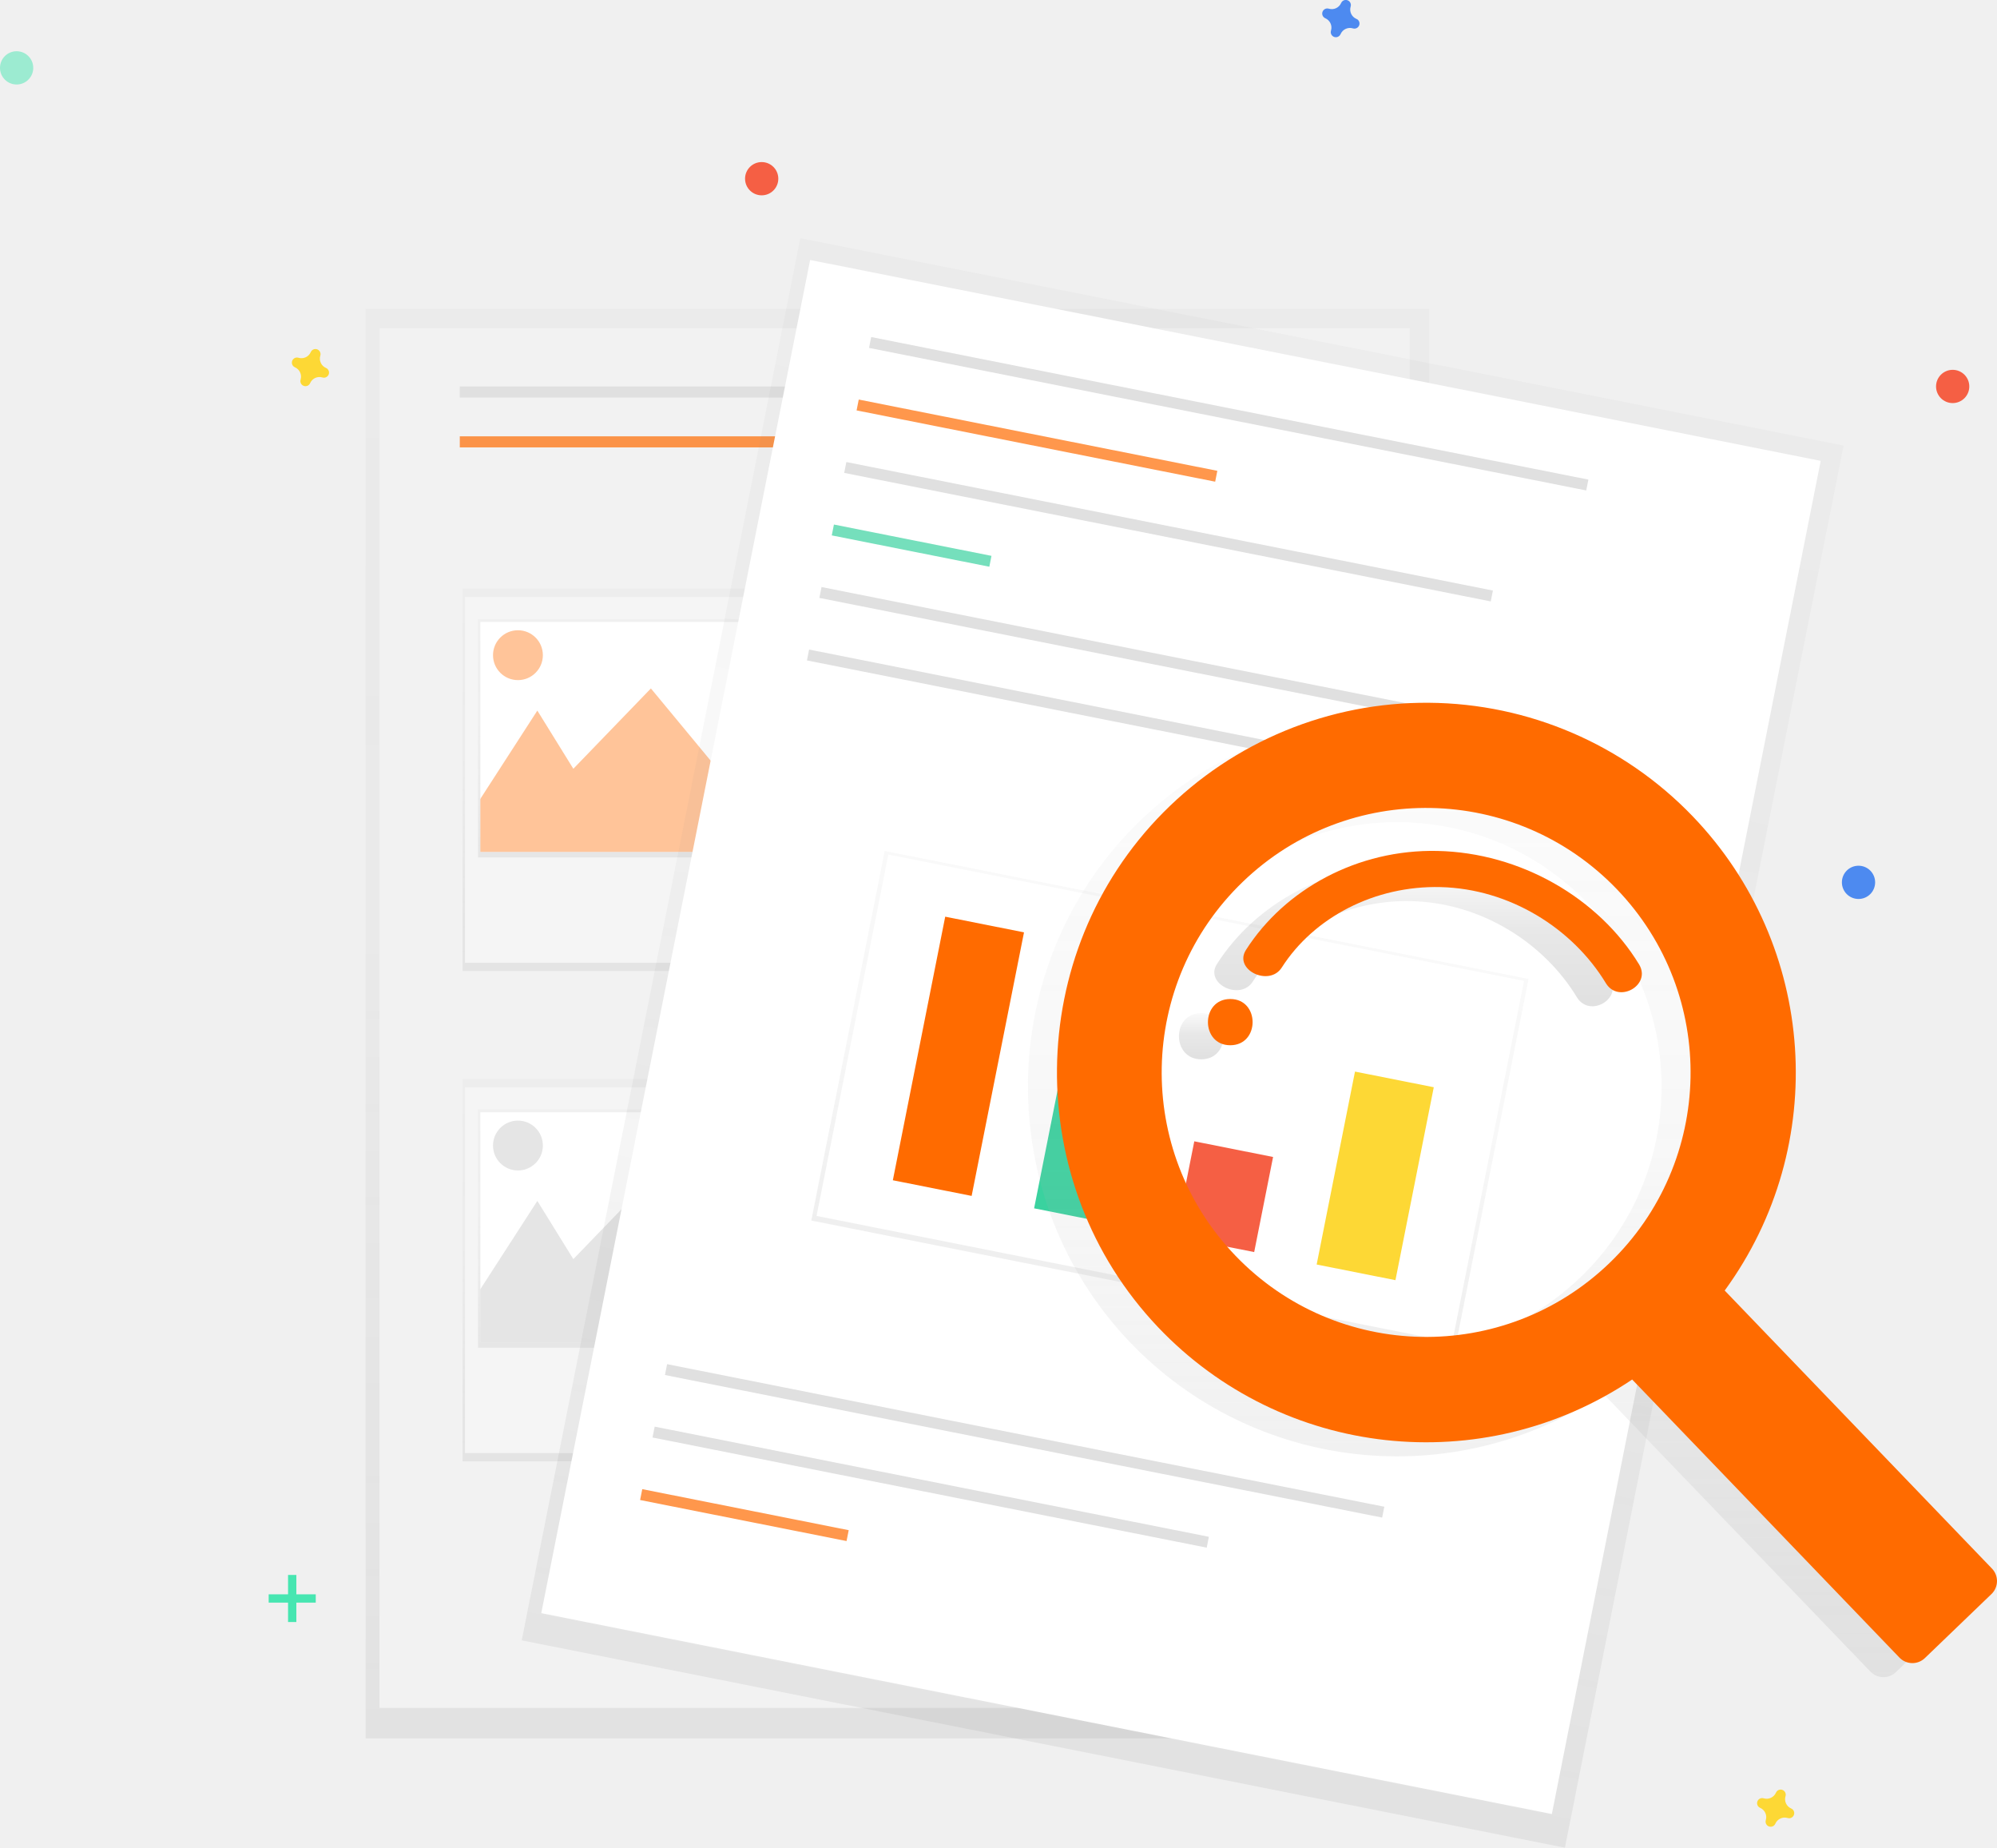
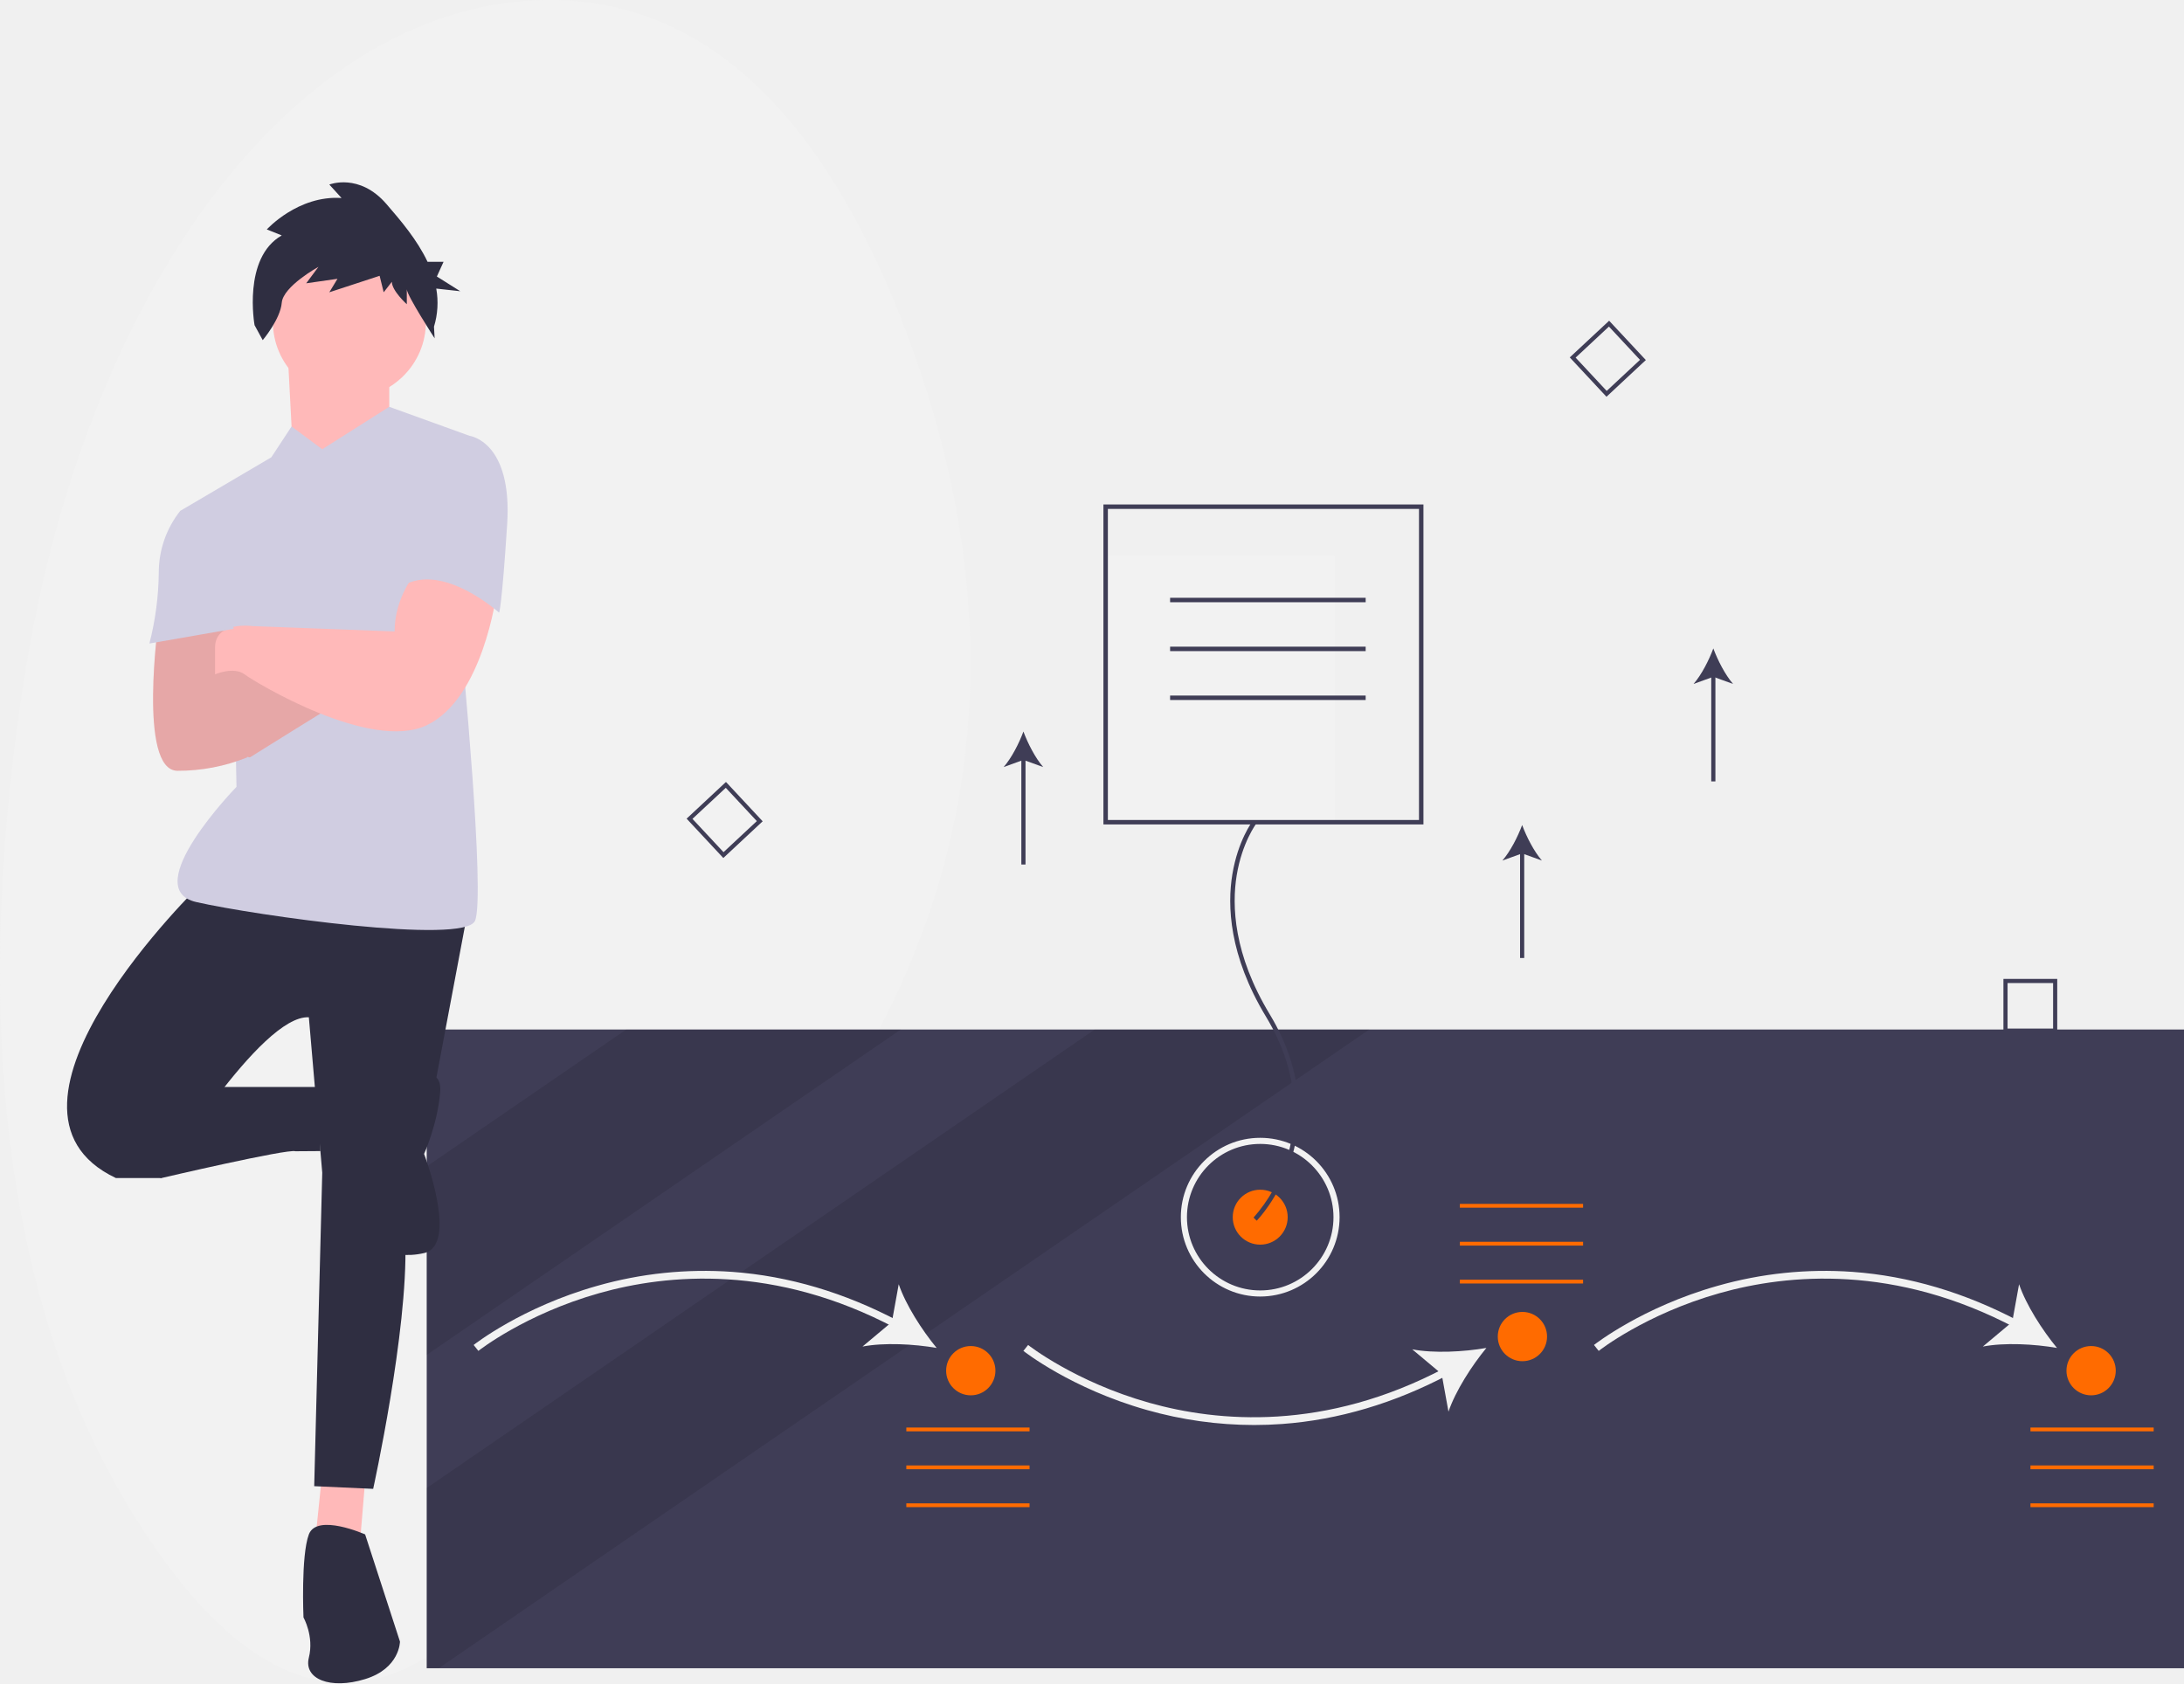
- <svg xmlns="http://www.w3.org/2000/svg" xmlns:xlink="http://www.w3.org/1999/xlink" id="9a5c15f4-7944-40bc-b8da-d63b7d478a28" data-name="Layer 1" width="842" height="778.92" viewBox="0 0 842 778.92">
-   <defs>
-     <linearGradient id="a91ba363-77be-43f7-9cf6-91c4a3880d9c" x1="378.37" y1="732.81" x2="378.37" y2="130.21" gradientUnits="userSpaceOnUse">
-       <stop offset="0" stop-color="gray" stop-opacity="0.25" />
-       <stop offset="0.54" stop-color="gray" stop-opacity="0.12" />
-       <stop offset="1" stop-color="gray" stop-opacity="0.1" />
-     </linearGradient>
-     <linearGradient id="d1e6aa0e-d79d-4f6f-afbb-c37e9ed80ff9" x1="274.44" y1="409.32" x2="274.44" y2="248.16" xlink:href="#a91ba363-77be-43f7-9cf6-91c4a3880d9c" />
-     <linearGradient id="a279b039-1afd-4281-8292-ccd5c8c9b734" x1="274.44" y1="361.44" x2="274.44" y2="261.01" xlink:href="#a91ba363-77be-43f7-9cf6-91c4a3880d9c" />
-     <clipPath id="42e7b1d1-2be2-47b0-aacb-a853df270819" transform="translate(-179 -60.54)">
-       <rect id="cf34cfb5-9399-4bae-9cea-d47bbef6cb3a" data-name="&lt;Rectangle&gt;" x="381.54" y="322.72" width="143.79" height="96.93" fill="#fff" />
-     </clipPath>
-     <linearGradient id="972637f2-71db-4198-9c75-a0854a7fe249" x1="274.44" y1="616.03" x2="274.44" y2="454.87" xlink:href="#a91ba363-77be-43f7-9cf6-91c4a3880d9c" />
-     <linearGradient id="6c85befd-f960-412c-83e0-663d4b13bf85" x1="274.44" y1="568.15" x2="274.44" y2="467.72" xlink:href="#a91ba363-77be-43f7-9cf6-91c4a3880d9c" />
-     <clipPath id="f66b8fac-771d-49bf-85c7-4ce29a79f723" transform="translate(-179 -60.54)">
-       <rect id="7439734d-5f7c-428f-88ce-e68b86a45c07" data-name="&lt;Rectangle&gt;" x="381.54" y="529.42" width="143.79" height="96.93" fill="#fff" />
-     </clipPath>
-     <linearGradient id="598f8edf-c762-4b18-b52d-250fc678075a" x1="688.76" y1="765.86" x2="688.76" y2="163.26" gradientTransform="translate(1142.22 -188.53) rotate(90)" xlink:href="#a91ba363-77be-43f7-9cf6-91c4a3880d9c" />
-     <linearGradient id="013b841e-9a42-49b8-8a36-6db9ed002b72" x1="688.18" y1="568.49" x2="688.18" y2="409.67" gradientTransform="translate(1161.39 -164.01) rotate(90)" xlink:href="#a91ba363-77be-43f7-9cf6-91c4a3880d9c" />
-     <linearGradient id="f8cab3c1-d868-48bc-b87d-cd2075ddc26a" x1="810.6" y1="767.54" x2="810.6" y2="362.71" gradientUnits="userSpaceOnUse">
-       <stop offset="0" stop-color="#b3b3b3" stop-opacity="0.25" />
-       <stop offset="0.54" stop-color="#b3b3b3" stop-opacity="0.1" />
-       <stop offset="1" stop-color="#b3b3b3" stop-opacity="0.05" />
-     </linearGradient>
-     <linearGradient id="043d467e-585e-47c7-bb2c-06dd6f5be04b" x1="685.49" y1="507.08" x2="685.49" y2="487.6" gradientUnits="userSpaceOnUse">
-       <stop offset="0" stop-opacity="0.12" />
-       <stop offset="0.55" stop-opacity="0.09" />
-       <stop offset="1" stop-opacity="0.02" />
-     </linearGradient>
-     <linearGradient id="be08032f-102d-431e-9b5f-1e4ebfc8159b" x1="774.99" y1="484.73" x2="774.99" y2="425.15" xlink:href="#043d467e-585e-47c7-bb2c-06dd6f5be04b" />
-   </defs>
-   <g opacity="0.5">
-     <rect x="154.15" y="130.21" width="448.44" height="602.6" fill="url(#a91ba363-77be-43f7-9cf6-91c4a3880d9c)" />
-   </g>
-   <rect x="159.99" y="138.39" width="434.43" height="581.58" fill="#f2f2f2" />
-   <rect x="193.86" y="162.91" width="149.48" height="4.67" fill="#e0e0e0" />
-   <rect x="193.86" y="183.93" width="149.48" height="4.67" fill="#ff6b00" opacity="0.7" />
-   <rect x="365.53" y="162.91" width="149.48" height="4.67" fill="#e0e0e0" />
-   <rect x="388.88" y="296.05" width="149.48" height="4.67" fill="#e0e0e0" />
-   <rect x="392.39" y="308.89" width="149.48" height="4.67" fill="#e0e0e0" />
-   <rect x="399.4" y="321.74" width="149.48" height="4.67" fill="#e0e0e0" />
-   <rect x="388.88" y="502.75" width="149.48" height="4.67" fill="#e0e0e0" />
-   <rect x="392.39" y="515.6" width="149.48" height="4.67" fill="#e0e0e0" />
-   <rect x="399.4" y="528.44" width="149.48" height="4.67" fill="#e0e0e0" />
-   <g opacity="0.5">
-     <rect x="195.03" y="248.16" width="158.82" height="161.16" fill="url(#d1e6aa0e-d79d-4f6f-afbb-c37e9ed80ff9)" />
-   </g>
-   <rect x="196.03" y="251.67" width="156.32" height="154.15" fill="#f5f5f5" />
-   <g opacity="0.5">
-     <rect x="201.54" y="261.01" width="145.8" height="100.43" fill="url(#a279b039-1afd-4281-8292-ccd5c8c9b734)" />
-   </g>
-   <rect id="e1f34465-d008-41db-868b-e00503fb87b3" data-name="&lt;Rectangle&gt;" x="202.54" y="262.18" width="143.79" height="96.93" fill="#fff" />
-   <g clip-path="url(#42e7b1d1-2be2-47b0-aacb-a853df270819)">
-     <polygon points="190.35 355.61 226.56 299.55 241.74 324.07 274.44 290.21 302.47 324.07 326.99 273.86 390.05 374.29 185.68 367.28 190.35 355.61" fill="#ff6b00" opacity="0.4" />
-     <circle cx="218.38" cy="276.19" r="10.51" fill="#ff6b00" opacity="0.4" />
-   </g>
-   <g opacity="0.5">
-     <rect x="195.03" y="454.87" width="158.82" height="161.16" fill="url(#972637f2-71db-4198-9c75-a0854a7fe249)" />
-   </g>
-   <rect x="196.03" y="458.37" width="156.32" height="154.15" fill="#f5f5f5" />
-   <g opacity="0.5">
-     <rect x="201.54" y="467.72" width="145.8" height="100.43" fill="url(#6c85befd-f960-412c-83e0-663d4b13bf85)" />
-   </g>
-   <rect id="c95ac4f6-be4d-44a3-92c2-5c8066e2b531" data-name="&lt;Rectangle&gt;" x="202.54" y="468.88" width="143.79" height="96.93" fill="#fff" />
-   <g clip-path="url(#f66b8fac-771d-49bf-85c7-4ce29a79f723)">
-     <polygon points="190.35 562.31 226.56 506.25 241.74 530.78 274.44 496.91 302.47 530.78 326.99 480.56 390.05 580.99 185.68 573.99 190.35 562.31" fill="#bdbdbd" opacity="0.4" />
-     <circle cx="218.38" cy="482.9" r="10.51" fill="#bdbdbd" opacity="0.4" />
-   </g>
-   <g opacity="0.5">
-     <rect x="376.36" y="276.01" width="602.6" height="448.44" transform="translate(-124.09 1006.82) rotate(-78.76)" fill="url(#598f8edf-c762-4b18-b52d-250fc678075a)" />
-   </g>
-   <rect x="386.18" y="280.49" width="581.58" height="434.43" transform="translate(-122.17 1004.12) rotate(-78.76)" fill="#fff" />
-   <rect x="542.89" y="232.65" width="308.31" height="4.67" transform="translate(-119.81 -191.93) rotate(11.24)" fill="#e0e0e0" />
-   <rect x="456.83" y="665.62" width="308.31" height="4.67" transform="translate(-37.05 -166.84) rotate(11.24)" fill="#e0e0e0" />
-   <rect x="452.26" y="685.13" width="238.24" height="4.67" transform="translate(-34.01 -158.75) rotate(11.24)" fill="#e0e0e0" />
-   <rect x="448.46" y="696.91" width="88.75" height="4.67" transform="translate(-33.22 -143.21) rotate(11.24)" fill="#ff6b00" opacity="0.7" />
-   <rect x="539.13" y="243.97" width="154.15" height="4.67" transform="translate(-119.16 -175.95) rotate(11.24)" fill="#ff6b00" opacity="0.7" />
-   <rect x="532.71" y="282.38" width="277.94" height="4.67" transform="translate(-110.6 -186.03) rotate(11.24)" fill="#e0e0e0" />
-   <rect x="529.49" y="288.24" width="67.73" height="4.67" transform="translate(-111.54 -164.8) rotate(11.24)" fill="#3ad29f" opacity="0.7" />
-   <rect x="521.95" y="338.03" width="308.31" height="4.67" transform="translate(-99.67 -185.82) rotate(11.24)" fill="#e0e0e0" />
-   <g opacity="0.5">
-     <rect x="592.89" y="385.78" width="158.82" height="276.77" transform="translate(-151.88 1020.84) rotate(-78.76)" fill="url(#013b841e-9a42-49b8-8a36-6db9ed002b72)" />
-   </g>
-   <rect x="535.78" y="445.94" width="273.27" height="155.32" transform="translate(-64.02 -181.59) rotate(11.24)" fill="#fff" />
-   <rect x="516.71" y="364.38" width="308.31" height="4.67" transform="translate(-94.63 -184.29) rotate(11.24)" fill="#e0e0e0" />
-   <rect x="566.14" y="449.2" width="33.87" height="113.28" transform="translate(-69.19 -164.51) rotate(11.24)" fill="#ff6b00" />
-   <rect x="622.06" y="498.05" width="33.87" height="75.91" transform="translate(-62.24 -174.83) rotate(11.24)" fill="#3ad29f" />
-   <rect x="678.21" y="544.59" width="33.87" height="40.87" transform="translate(-55.5 -185.22) rotate(11.24)" fill="#f55f44" />
-   <rect x="741.87" y="514.79" width="33.87" height="82.92" transform="translate(-55.99 -197.8) rotate(11.24)" fill="#fdd835" />
-   <path d="M880.45,410.55a155.89,155.89,0,0,0-223.11-1.68c-59,59.48-60,156.33-2.29,217.07A155.89,155.89,0,0,0,854.95,648L967.64,765.21a7.59,7.59,0,0,0,10.73.21l28.08-27a7.59,7.59,0,0,0,.21-10.73L894,610.49A155.9,155.9,0,0,0,880.45,410.55ZM845.35,599a111.5,111.5,0,1,1,3.1-157.66A111.5,111.5,0,0,1,845.35,599Z" transform="translate(-179 -60.54)" fill="url(#f8cab3c1-d868-48bc-b87d-cd2075ddc26a)" />
-   <path d="M685.49,487.6c-12.54,0-12.56,19.49,0,19.49S698.05,487.6,685.49,487.6Z" transform="translate(-179 -60.54)" fill="url(#043d467e-585e-47c7-bb2c-06dd6f5be04b)" />
-   <path d="M772.9,425.17c-33.75-.76-64.46,16.17-80.79,41.73-5.33,8.34,9.8,15.71,15.1,7.41,13.52-21.16,39.21-34.6,67-33.9,29.12.73,55.62,17.39,69.65,40.51,5.32,8.77,19.27.8,14-7.92C840.8,445,807.76,426,772.9,425.17Z" transform="translate(-179 -60.54)" fill="url(#be08032f-102d-431e-9b5f-1e4ebfc8159b)" />
-   <path d="M892.68,404.63a155.89,155.89,0,0,0-223.11-1.68c-59,59.48-60,156.33-2.29,217.07a155.89,155.89,0,0,0,199.9,22.05L979.86,759.29a7.59,7.59,0,0,0,10.73.21l28.08-27a7.59,7.59,0,0,0,.21-10.73L906.19,604.56A155.9,155.9,0,0,0,892.68,404.63ZM857.58,593a111.5,111.5,0,1,1,3.1-157.66A111.5,111.5,0,0,1,857.58,593Z" transform="translate(-179 -60.54)" fill="#ff6b00" />
-   <path d="M697.72,481.67c-12.54,0-12.56,19.49,0,19.49S710.28,481.67,697.72,481.67Z" transform="translate(-179 -60.54)" fill="#ff6b00" />
-   <path d="M785.13,419.25c-33.75-.76-64.46,16.17-80.79,41.73-5.33,8.34,9.8,15.71,15.1,7.41,13.52-21.16,39.21-34.6,67-33.9,29.12.73,55.62,17.39,69.65,40.51,5.32,8.77,19.27.8,14-7.92C853,439,820,420,785.13,419.25Z" transform="translate(-179 -60.54)" fill="#ff6b00" />
-   <rect x="121.45" y="663.91" width="3.5" height="19.85" fill="#47e6b1" />
-   <rect x="300.45" y="724.45" width="3.5" height="19.85" transform="translate(857.58 371.63) rotate(90)" fill="#47e6b1" />
-   <path d="M750.87,68.49a4.29,4.29,0,0,1-2.39-5.19,2.06,2.06,0,0,0,.09-.48h0a2.15,2.15,0,0,0-3.87-1.43h0a2.06,2.06,0,0,0-.24.42,4.29,4.29,0,0,1-5.19,2.39,2.06,2.06,0,0,0-.48-.09h0A2.15,2.15,0,0,0,737.38,68h0a2.06,2.06,0,0,0,.42.24,4.29,4.29,0,0,1,2.39,5.19,2.06,2.06,0,0,0-.09.48h0A2.15,2.15,0,0,0,744,75.32h0a2.06,2.06,0,0,0,.24-.42,4.29,4.29,0,0,1,5.19-2.39,2.06,2.06,0,0,0,.48.09h0a2.15,2.15,0,0,0,1.43-3.87h0A2.06,2.06,0,0,0,750.87,68.49Z" transform="translate(-179 -60.54)" fill="#4d8af0" />
-   <path d="M316.44,215.64a4.29,4.29,0,0,1-2.39-5.19,2.06,2.06,0,0,0,.09-.48h0a2.15,2.15,0,0,0-3.87-1.43h0a2.06,2.06,0,0,0-.24.42,4.29,4.29,0,0,1-5.19,2.39,2.06,2.06,0,0,0-.48-.09h0a2.15,2.15,0,0,0-1.43,3.87h0a2.06,2.06,0,0,0,.42.24,4.29,4.29,0,0,1,2.39,5.19,2.06,2.06,0,0,0-.09.48h0a2.15,2.15,0,0,0,3.87,1.43h0a2.06,2.06,0,0,0,.24-.42,4.29,4.29,0,0,1,5.19-2.39,2.06,2.06,0,0,0,.48.09h0a2.15,2.15,0,0,0,1.43-3.87h0A2.06,2.06,0,0,0,316.44,215.64Z" transform="translate(-179 -60.54)" fill="#fdd835" />
-   <path d="M934.22,822.9a4.29,4.29,0,0,1-2.39-5.19,2.06,2.06,0,0,0,.09-.48h0a2.15,2.15,0,0,0-3.87-1.43h0a2.06,2.06,0,0,0-.24.42,4.29,4.29,0,0,1-5.19,2.39,2.06,2.06,0,0,0-.48-.09h0a2.15,2.15,0,0,0-1.43,3.87h0a2.06,2.06,0,0,0,.42.24,4.29,4.29,0,0,1,2.39,5.19,2.06,2.06,0,0,0-.09.48h0a2.15,2.15,0,0,0,3.87,1.43h0a2.06,2.06,0,0,0,.24-.42,4.29,4.29,0,0,1,5.19-2.39,2.06,2.06,0,0,0,.48.09h0a2.15,2.15,0,0,0,1.43-3.87h0A2.06,2.06,0,0,0,934.22,822.9Z" transform="translate(-179 -60.54)" fill="#fdd835" />
-   <circle cx="321.15" cy="75.33" r="7.01" fill="#f55f44" />
-   <circle cx="823.31" cy="162.91" r="7.01" fill="#f55f44" />
-   <circle cx="783.61" cy="371.95" r="7.01" fill="#4d8af0" />
-   <circle cx="7.01" cy="28.61" r="7.01" fill="#47e6b1" opacity="0.5" />
+ <svg xmlns="http://www.w3.org/2000/svg" id="a8f2bf2b-a98d-4259-bb5f-b3a80cc76132" data-name="Layer 1" width="1051" height="810.192" viewBox="0 0 1051 810.192">
+   <path d="M85.749,373.927c28.932-187.831,128.901-323.419,246.243-328.858C394.028,42.195,459.306,76.163,506.834,195.031c84.961,212.49-5.221,359.327-68.093,429.101-30.402,33.739-57.71,74.419-81.316,120.667C314.957,828.002,233.258,931.394,135.958,769.395,65.435,651.978,66.478,499.041,85.749,373.927Z" transform="translate(-74.49995 -44.90408)" fill="#f2f2f2" />
+   <rect x="205.35" y="495.52" width="845.65" height="307.43" fill="#3f3d56" />
+   <polygon points="433.47 495.52 205.35 652.12 205.35 561.43 301.36 495.52 433.47 495.52" opacity="0.1" />
+   <polygon points="658.91 495.52 445.54 642 437.9 647.25 211.09 802.95 205.35 802.95 205.35 716.19 351.5 615.87 356.39 612.51 526.81 495.52 658.91 495.52" opacity="0.1" />
+   <path d="M304.706,695.109l-2.276-2.853c.226-.18,23.036-18.169,59.47-28.459a188.159,188.159,0,0,1,64.991-6.724c27.148,1.975,54.142,9.987,80.231,23.815l-1.709,3.225c-58.041-30.765-109.54-26.119-142.521-16.804C327.159,677.402,304.927,694.933,304.706,695.109Z" transform="translate(-74.49995 -44.90408)" fill="#f2f2f2" />
+   <path d="M525.243,693.683c-10.891-1.882-25.304-2.669-35.686-.665l14.146-11.851,3.29-18.155C510.393,673.023,518.214,685.155,525.243,693.683Z" transform="translate(-74.49995 -44.90408)" fill="#f2f2f2" />
+   <path d="M678.003,730.78a189.387,189.387,0,0,1-51.552-7.212c-36.434-10.289-59.244-28.279-59.47-28.459l2.276-2.853c.221.176,22.564,17.77,58.336,27.841,32.95,9.278,84.396,13.886,142.372-16.846l1.709,3.225c-26.089,13.828-53.082,21.84-80.23,23.815Q684.731,730.781,678.003,730.78Z" transform="translate(-74.49995 -44.90408)" fill="#f2f2f2" />
+   <path d="M789.794,693.683c-7.028,8.531-14.848,20.663-18.248,30.675l-3.292-18.158-14.144-11.848C764.492,696.355,778.905,695.568,789.794,693.683Z" transform="translate(-74.49995 -44.90408)" fill="#f2f2f2" />
+   <path d="M843.843,695.109l-2.277-2.853c.226-.18,23.037-18.169,59.471-28.459a188.219,188.219,0,0,1,64.991-6.724c27.148,1.975,54.141,9.987,80.23,23.815l-1.709,3.225c-58.04-30.764-109.54-26.12-142.521-16.804C866.295,677.402,844.063,694.933,843.843,695.109Z" transform="translate(-74.49995 -44.90408)" fill="#f2f2f2" />
+   <path d="M1064.38,693.683c-10.891-1.882-25.304-2.669-35.686-.665l14.146-11.851,3.29-18.155C1049.53,673.023,1057.35,685.155,1064.38,693.683Z" transform="translate(-74.49995 -44.90408)" fill="#f2f2f2" />
+   <rect x="702.523" y="579.448" width="59.296" height="1.824" fill="#ff6b00" />
+   <rect x="702.523" y="597.693" width="59.296" height="1.824" fill="#ff6b00" />
+   <rect x="702.523" y="615.938" width="59.296" height="1.824" fill="#ff6b00" />
+   <rect x="436.148" y="687.093" width="59.296" height="1.824" fill="#ff6b00" />
+   <rect x="436.148" y="705.338" width="59.296" height="1.824" fill="#ff6b00" />
+   <rect x="436.148" y="723.583" width="59.296" height="1.824" fill="#ff6b00" />
+   <rect x="977.108" y="687.093" width="59.296" height="1.824" fill="#ff6b00" />
+   <rect x="977.108" y="705.338" width="59.296" height="1.824" fill="#ff6b00" />
+   <rect x="977.108" y="723.583" width="59.296" height="1.824" fill="#ff6b00" />
+   <circle cx="467.164" cy="659.726" r="11.859" fill="#ff6b00" />
+   <circle cx="732.627" cy="643.305" r="11.859" fill="#ff6b00" />
+   <circle cx="1006.3" cy="659.726" r="11.859" fill="#ff6b00" />
+   <path d="M422.581,457.872,404.917,438.934l18.938-17.664L441.519,440.208ZM407.733,439.032l14.946,16.024L438.704,440.11l-14.946-16.024Z" transform="translate(-74.49995 -44.90408)" fill="#3f3d56" />
+   <path d="M847.581,235.872,829.917,216.934l18.938-17.664L866.519,218.208ZM832.733,217.032l14.946,16.024L863.704,218.11l-14.946-16.024Z" transform="translate(-74.49995 -44.90408)" fill="#3f3d56" />
+   <path d="M1064.5,541.96h-25.897v-25.897h25.897Zm-23.905-1.992H1062.508V518.055h-21.913Z" transform="translate(-74.49995 -44.90408)" fill="#3f3d56" />
+   <circle cx="606.45" cy="585.843" r="13.221" fill="#ff6b00" />
+   <path d="M680.95,668.943A38.195,38.195,0,1,1,719.145,630.747,38.238,38.238,0,0,1,680.95,668.943Zm0-73.452a35.257,35.257,0,1,0,35.257,35.257A35.297,35.297,0,0,0,680.95,595.49Z" transform="translate(-74.49995 -44.90408)" fill="#f2f2f2" />
+   <rect x="532.07" y="267.405" width="110.153" height="128.333" fill="#f2f2f2" />
+   <path d="M679.271,632.445l-1.531-1.494a78.184,78.184,0,0,0,15.68-27.432c5.204-15.66,7.746-40.392-9.698-69.282-17.847-29.559-18.65-53.568-16.182-68.503,2.687-16.252,9.54-25.361,9.831-25.741l1.7,1.299c-.068.089-6.863,9.15-9.441,24.917-2.38,14.557-1.55,37.984,15.923,66.922,17.889,29.629,15.239,55.048,9.866,71.154C689.599,621.735,679.691,632.016,679.271,632.445Z" transform="translate(-74.49995 -44.90408)" fill="#3f3d56" />
+   <path d="M759.5,441.711h-154v-154h154Zm-151.861-2.139H757.361V289.85H607.639Z" transform="translate(-74.49995 -44.90408)" fill="#3f3d56" />
+   <rect x="563.083" y="287.724" width="94.111" height="2.139" fill="#3f3d56" />
+   <rect x="563.083" y="311.252" width="94.111" height="2.139" fill="#3f3d56" />
+   <rect x="563.083" y="334.78" width="94.111" height="2.139" fill="#3f3d56" />
+   <polygon points="155.075 708.867 151.207 746.266 173.13 743.687 175.709 712.736 155.075 708.867" fill="#ffb9b9" />
+   <path d="M171.542,470.055s-112.197,108.328-41.268,141.858h21.924s47.716-78.667,70.929-77.377l6.448,74.798-3.869,150.886,28.372,1.29s16.765-76.088,15.475-118.645l29.661-157.334Z" transform="translate(-74.49995 -44.90408)" fill="#2f2e41" />
+   <path d="M136.723,606.755l15.475,5.158s60.612-14.186,64.481-12.896l12-.083-.393-30.868H176.701Z" transform="translate(-74.49995 -44.90408)" fill="#2f2e41" />
+   <path d="M250.209,783.433s-23.213-10.317-27.082,0-2.579,39.978-2.579,39.978,5.158,9.027,2.579,19.344,10.317,15.475,27.082,10.317,16.765-18.055,16.765-18.055Z" transform="translate(-74.49995 -44.90408)" fill="#2f2e41" />
+   <path d="M269.554,565.487s18.055-10.317,16.765,5.158-7.738,29.661-7.738,29.661,16.765,43.847,0,47.716-29.661-5.158-29.661-11.607S269.554,565.487,269.554,565.487Z" transform="translate(-74.49995 -44.90408)" fill="#2f2e41" />
+   <polygon points="138.31 167.226 140.89 216.232 162.813 235.576 187.316 200.757 187.316 165.937 138.31 167.226" fill="#ffb9b9" />
+   <path d="M229.575,261.136,214.812,250.166l-9.74,14.839-43.847,25.792,25.792,67.06,1.29,65.771s-47.716,49.006-19.344,55.454S297.925,499.716,303.084,488.109s-6.448-131.541-6.448-131.541L300.505,254.688l-38.689-13.988Z" transform="translate(-74.49995 -44.90408)" fill="#d0cde1" />
+   <path d="M150.909,342.814s-10.317,73.077,9.027,73.077a88.829,88.829,0,0,0,33.53-6.448l-15.475-39.978,6.448-27.082Z" transform="translate(-74.49995 -44.90408)" fill="#ffb9b9" />
+   <path d="M180.57,406.863l14.186,2.579s41.268-25.792,43.847-27.082-41.268-23.213-41.268-23.213l-29.661,11.607Z" transform="translate(-74.49995 -44.90408)" fill="#ffb9b9" />
+   <path d="M197.335,359.147l-18.623,7.287,5.727-24.052-33.53.432s-10.317,73.077,9.027,73.077a88.829,88.829,0,0,0,33.53-6.448l-.098-.252,1.387.252s41.268-25.792,43.847-27.082S197.335,359.147,197.335,359.147Z" transform="translate(-74.49995 -44.90408)" opacity="0.1" />
+   <circle cx="168.145" cy="154.854" r="36.825" fill="#ffb9b9" />
+   <path d="M210.087,158.214l-7.195-2.88s15.044-16.563,35.975-15.122l-5.887-6.481s14.39-5.761,27.472,9.361c6.877,7.949,14.833,17.294,19.794,27.82h7.705l-3.216,7.081,11.256,7.081-11.553-1.272a39.183,39.183,0,0,1-1.093,18.339l.31,5.597s-13.391-20.719-13.391-23.6v7.201s-7.195-6.481-7.195-10.802l-3.925,5.041-1.962-7.921-24.201,7.921,3.925-6.481-15.044,2.16,5.887-7.921s-17.006,9.361-17.661,17.283c-.654,7.921-9.157,18.003-9.157,18.003l-3.925-7.201S191.119,169.016,210.087,158.214Z" transform="translate(-74.49995 -44.90408)" fill="#2f2e41" />
+   <path d="M274.712,320.459s-10.317,11.607-10.317,28.372l-68.35-2.579s-18.055-2.579-18.055,10.317v12.896s9.027-3.869,14.186,0,60.612,37.399,87.694,24.503,33.53-63.191,33.53-63.191S288.898,310.142,274.712,320.459Z" transform="translate(-74.49995 -44.90408)" fill="#ffb9b9" />
+   <path d="M290.188,255.978l10.317-1.29s20.634,2.579,18.055,42.557-3.869,42.557-3.869,42.557-27.082-24.503-46.426-12.896Z" transform="translate(-74.49995 -44.90408)" fill="#d0cde1" />
+   <path d="M166.384,290.797h-5.158a47.775,47.775,0,0,0-10.317,29.661,142.742,142.742,0,0,1-4.514,34.175l40.623-7.093Z" transform="translate(-74.49995 -44.90408)" fill="#d0cde1" />
+   <rect x="731.5" y="409.166" width="2" height="51.93" fill="#3f3d56" />
+   <path d="M807,442c2.107,5.68,5.703,12.727,9.512,17.095L807,455.654l-9.51,3.44C801.299,454.727,804.895,447.68,807,442Z" transform="translate(-74.49995 -44.90408)" fill="#3f3d56" />
+   <rect x="491.5" y="364.166" width="2" height="51.93" fill="#3f3d56" />
+   <path d="M567,397c2.107,5.68,5.703,12.727,9.512,17.095L567,410.654l-9.51,3.44C561.299,409.727,564.895,402.68,567,397Z" transform="translate(-74.49995 -44.90408)" fill="#3f3d56" />
+   <rect x="823.5" y="324.166" width="2" height="51.93" fill="#3f3d56" />
+   <path d="M899,357c2.107,5.68,5.703,12.727,9.512,17.095L899,370.654l-9.51,3.44C893.299,369.727,896.895,362.68,899,357Z" transform="translate(-74.49995 -44.90408)" fill="#3f3d56" />
</svg>
